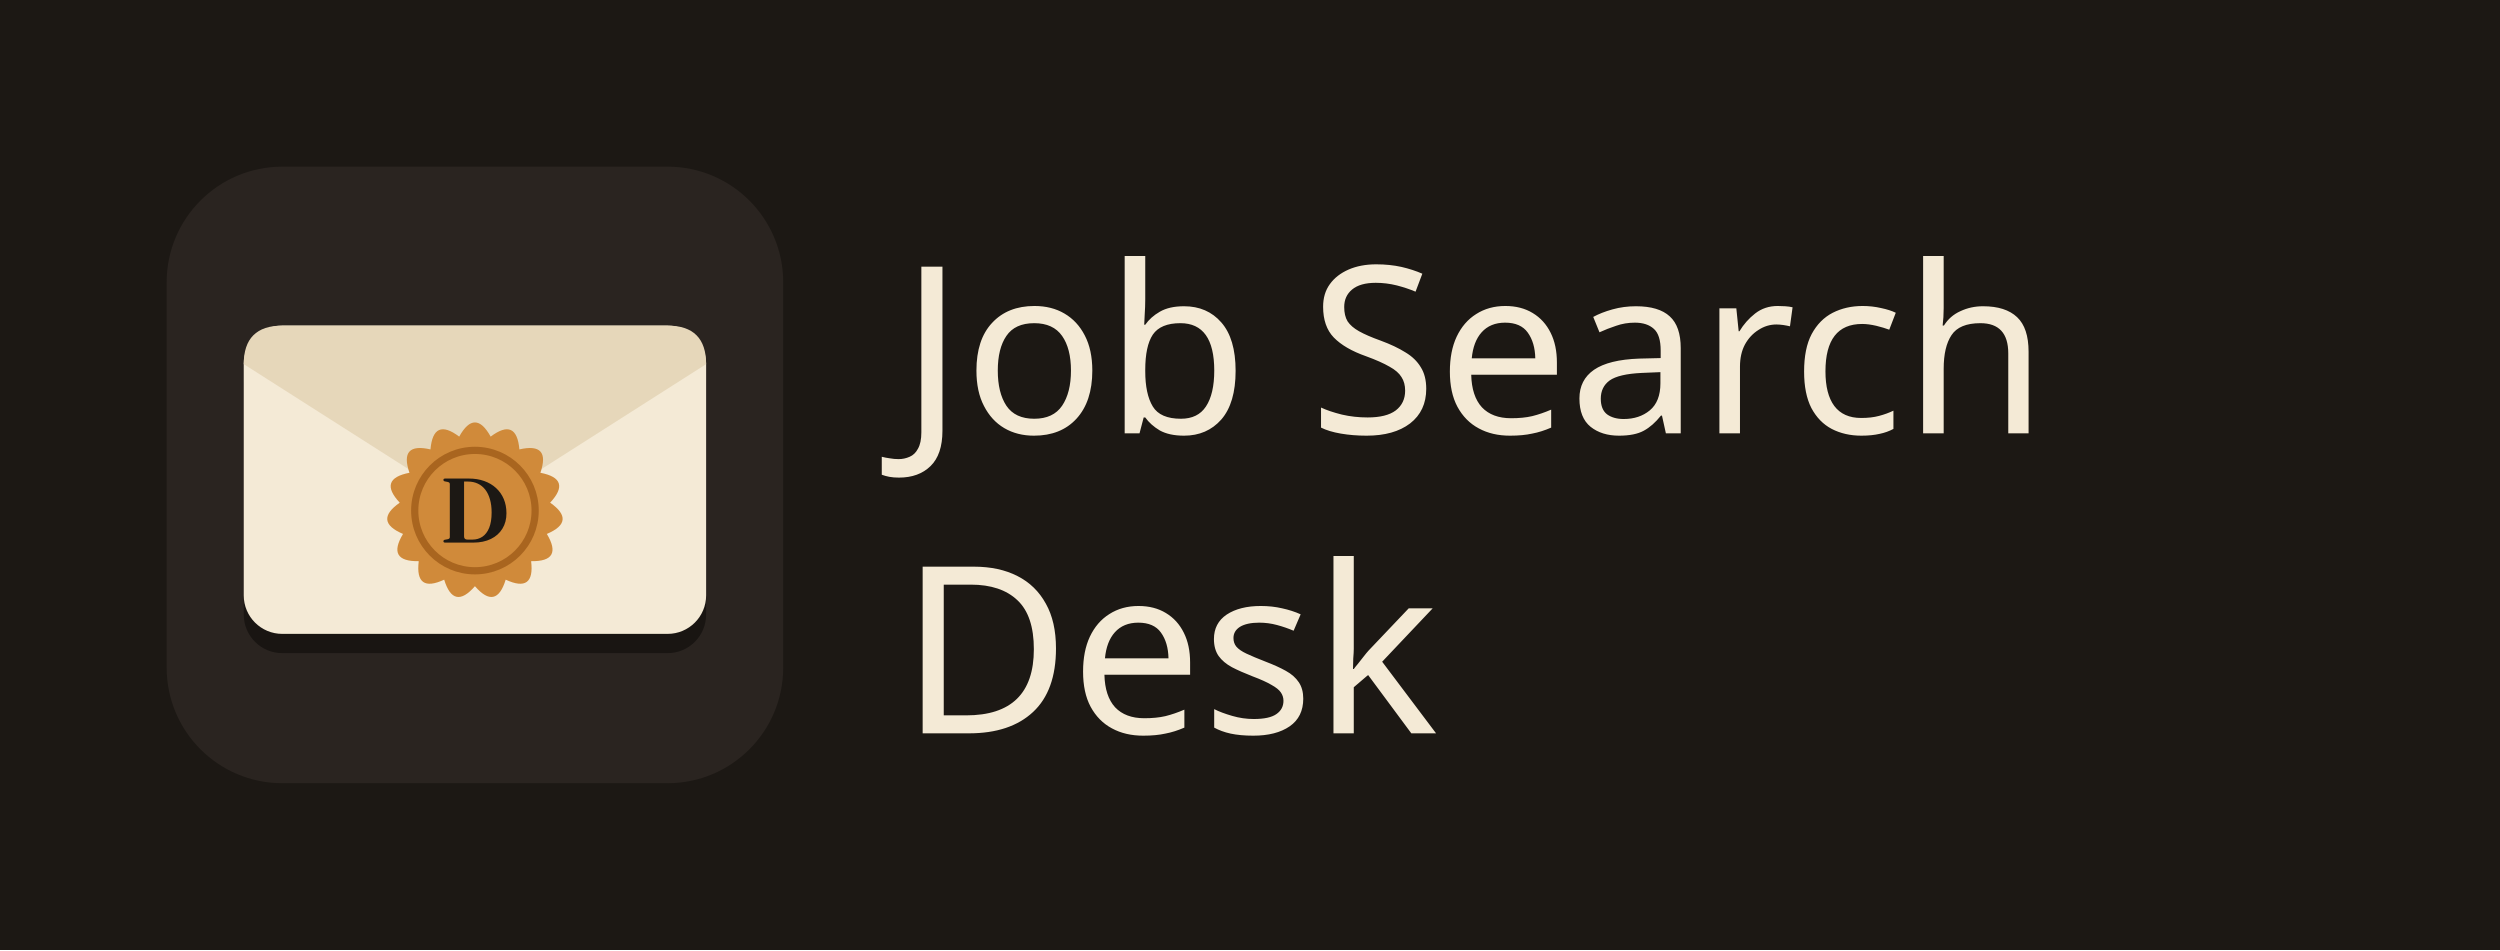
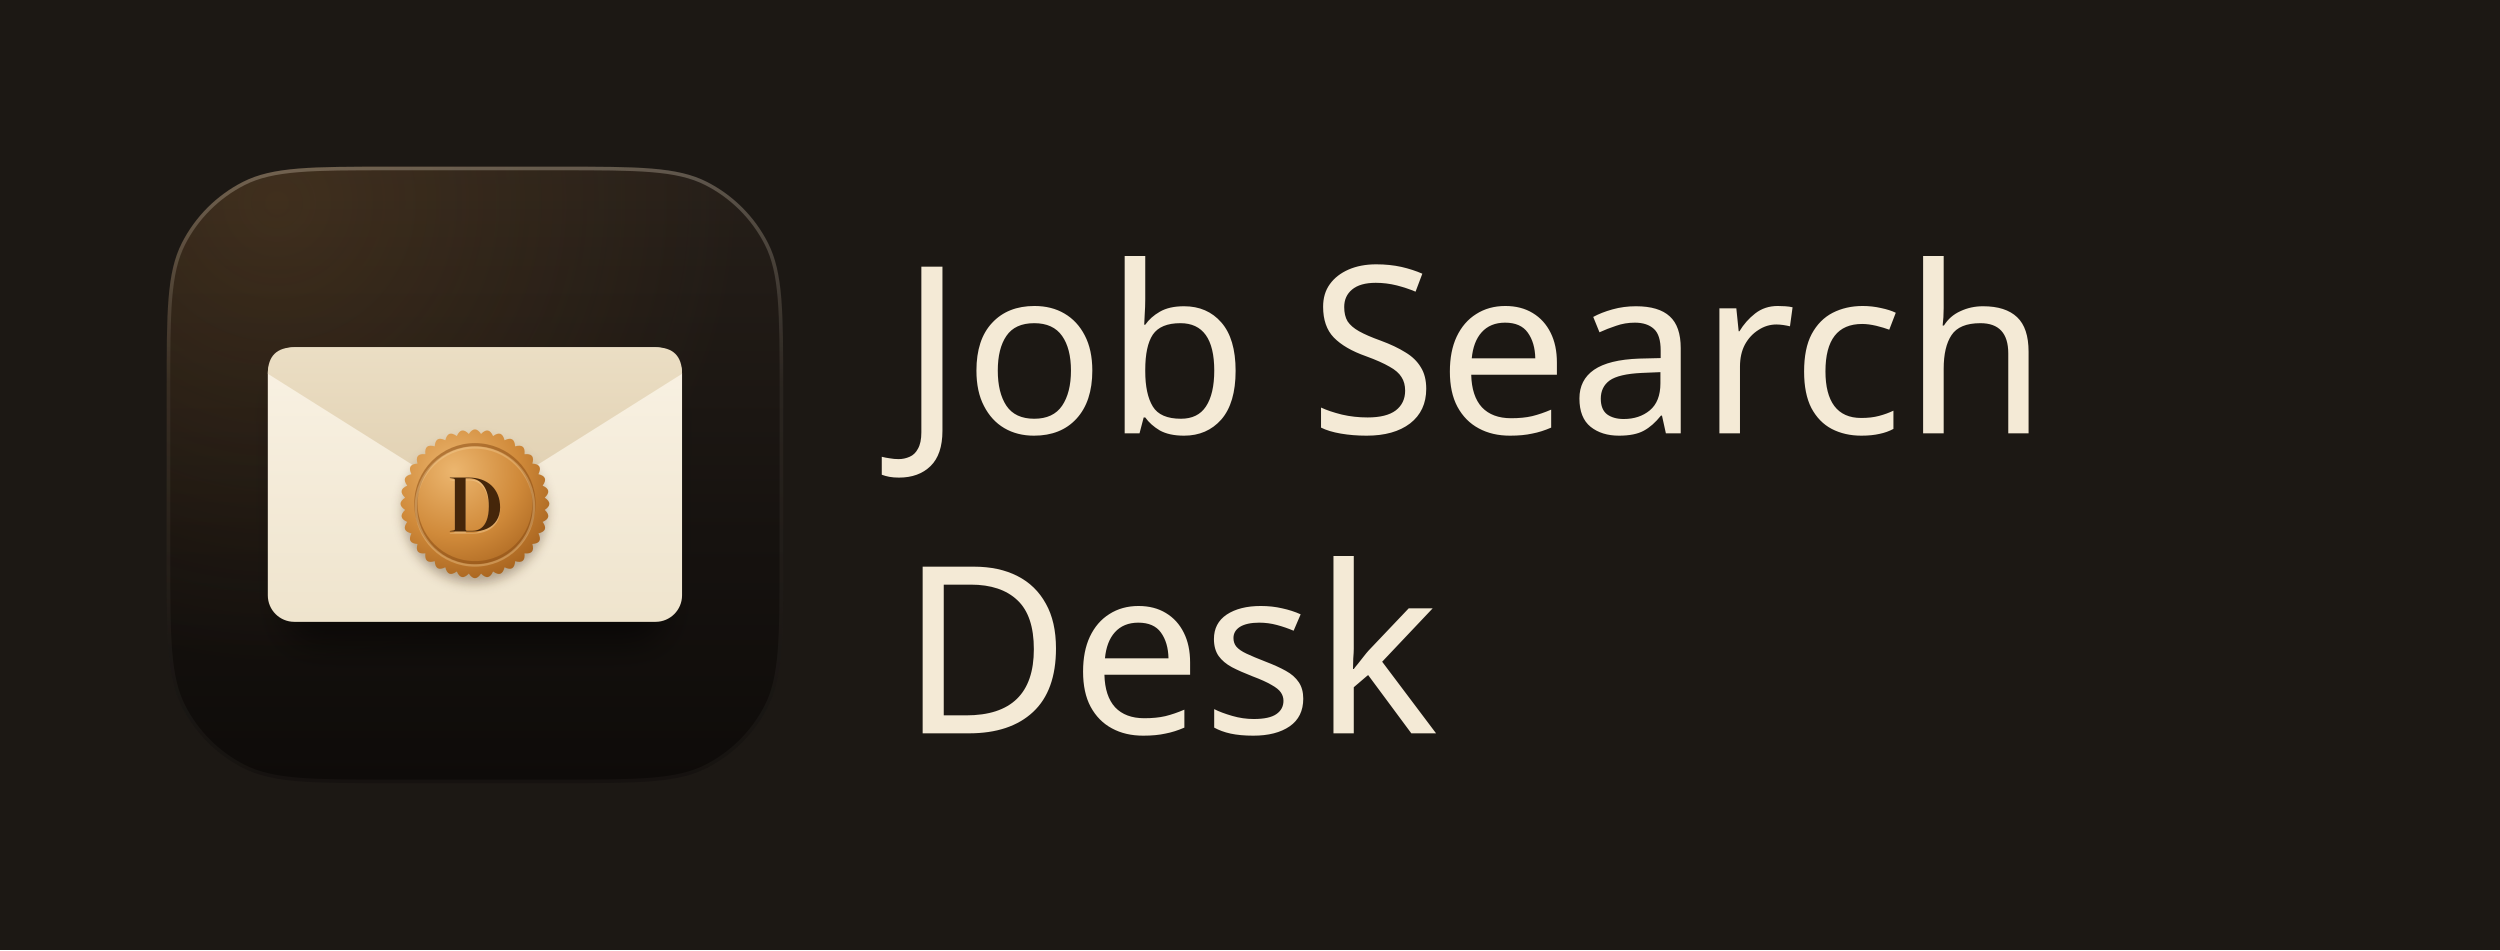
<svg xmlns="http://www.w3.org/2000/svg" width="150" height="57" viewBox="0 0 150 57">
  <rect width="150" height="57" fill="#1c1814" />
  <g transform="translate(10 10) scale(0.1445)">
-     <rect width="256" height="256" rx="48" fill="#2a2420" />
-     <rect x="32" y="74" width="192" height="128" rx="16" fill="#0b0907" opacity="0.55" />
-     <rect x="32" y="66" width="192" height="128" rx="16" fill="#f4ead6" />
-     <path d="M32 82Q32 66 48 66H208Q224 66 224 82L138 136.8Q128 144.8 118 136.8Z" fill="#e6d7ba" />
-     <path d="M121.47 112.09Q128 100.31 134.53 112.09Q145.28 103.99 146.46 117.4Q159.57 114.37 155.19 127.1Q168.41 129.67 159.23 139.52Q170.25 147.24 157.86 152.5Q164.79 164.04 151.33 163.81Q152.97 177.17 140.77 171.49Q136.83 184.36 128 174.2Q119.17 184.36 115.23 171.49Q103.03 177.17 104.67 163.81Q91.21 164.04 98.14 152.5Q85.75 147.24 96.77 139.52Q87.59 129.67 100.81 127.1Q96.43 114.37 109.54 117.4Q110.72 103.99 121.47 112.09Z" fill="#d08a3a" />
-     <circle cx="128" cy="142.8" r="25" fill="none" stroke="#a9651f" stroke-width="3" />
-     <path d="M114.91 155.54Q114.91 155.08 115.45 154.92L116.75 154.68Q117.17 154.57 117.37 154.37Q117.57 154.17 117.57 153.83V131.79Q117.57 131.43 117.37 131.23Q117.17 131.03 116.75 130.92L115.44 130.67Q114.91 130.51 114.91 130.05Q114.91 129.79 115.09 129.64Q115.27 129.5 115.64 129.5H125.49Q128.97 129.5 131.84 130.52Q134.7 131.53 136.77 133.44Q138.85 135.34 139.97 137.99Q141.09 140.65 141.09 143.94Q141.09 147.6 139.4 150.33Q137.72 153.07 134.63 154.58Q131.54 156.1 127.31 156.1H115.64Q115.26 156.1 115.09 155.95Q114.91 155.79 114.91 155.54ZM126.97 154.85Q129.32 154.85 131.11 153.65Q132.9 152.45 133.91 149.96Q134.93 147.47 134.93 143.6Q134.93 140.55 134.25 138.17Q133.58 135.78 132.3 134.12Q131.02 132.47 129.2 131.61Q127.39 130.75 125.11 130.75H123.49V153.57Q123.49 154.22 123.86 154.54Q124.23 154.85 124.95 154.85Z" fill="#1c1814" />
+     <defs>
+       <linearGradient id="tile" x1="0" y1="0" x2="0" y2="1">
+         <stop offset="0" stop-color="#261f19" />
+         <stop offset="0.6" stop-color="#16120f" />
+         <stop offset="1" stop-color="#0e0b09" />
+       </linearGradient>
+       <radialGradient id="glow" cx="0.18" cy="0.06" r="0.75">
+         <stop offset="0" stop-color="#d08a3a" stop-opacity="0.16" />
+         <stop offset="1" stop-color="#d08a3a" stop-opacity="0" />
+       </radialGradient>
+       <linearGradient id="rim" x1="0" y1="0" x2="0" y2="1">
+         <stop offset="0" stop-color="#fff3de" stop-opacity="0.26" />
+         <stop offset="0.35" stop-color="#fff3de" stop-opacity="0.06" />
+         <stop offset="1" stop-color="#fff3de" stop-opacity="0.03" />
+       </linearGradient>
+       <linearGradient id="paper" x1="0" y1="0" x2="0" y2="1">
+         <stop offset="0" stop-color="#f9f2e4" />
+         <stop offset="1" stop-color="#efe4cd" />
+       </linearGradient>
+       <linearGradient id="flap" x1="0" y1="0" x2="0" y2="1">
+         <stop offset="0" stop-color="#ebdec4" />
+         <stop offset="1" stop-color="#e0cfb0" />
+       </linearGradient>
+       <radialGradient id="seal" cx="0.36" cy="0.28" r="0.8">
+         <stop offset="0" stop-color="#ecb66f" />
+         <stop offset="0.55" stop-color="#d08a3a" />
+         <stop offset="1" stop-color="#a4601c" />
+       </radialGradient>
+       <clipPath id="edge">
+         <path d="M163.2 0c32.48 0 48.72 0 61.13 6.32a58 58 0 0 1 25.35 25.35c6.32 12.41 6.32 28.65 6.32 61.13L256 163.2c0 32.48 0 48.72 -6.32 61.13a58 58 0 0 1 -25.35 25.35c-12.41 6.32 -28.65 6.32 -61.13 6.32L92.8 256c-32.48 0 -48.72 0 -61.13 -6.32a58 58 0 0 1 -25.35 -25.35c-6.32 -12.41 -6.32 -28.65 -6.32 -61.13L0 92.8c0 -32.48 0 -48.72 6.32 -61.13a58 58 0 0 1 25.35 -25.35c12.41 -6.32 28.65 -6.32 61.13 -6.32Z" />
+       </clipPath>
+       <filter id="lift" x="-30%" y="-30%" width="160%" height="170%">
+         <feGaussianBlur stdDeviation="7" />
+       </filter>
+       <filter id="press" x="-40%" y="-40%" width="180%" height="180%">
+         <feGaussianBlur stdDeviation="2.2" />
+       </filter>
+     </defs>
+     <path d="M163.2 0c32.48 0 48.72 0 61.13 6.32a58 58 0 0 1 25.35 25.35c6.32 12.41 6.32 28.65 6.32 61.13L256 163.2c0 32.48 0 48.72 -6.32 61.13a58 58 0 0 1 -25.35 25.35c-12.41 6.32 -28.65 6.32 -61.13 6.32L92.8 256c-32.48 0 -48.72 0 -61.13 -6.32a58 58 0 0 1 -25.35 -25.35c-6.32 -12.41 -6.32 -28.65 -6.32 -61.13L0 92.8c0 -32.48 0 -48.72 6.32 -61.13a58 58 0 0 1 25.35 -25.35c12.41 -6.32 28.65 -6.32 61.13 -6.32Z" fill="url(#tile)" />
+     <path d="M163.2 0c32.48 0 48.72 0 61.13 6.32a58 58 0 0 1 25.35 25.35c6.32 12.41 6.32 28.65 6.32 61.13L256 163.2c0 32.48 0 48.72 -6.32 61.13a58 58 0 0 1 -25.35 25.35c-12.41 6.32 -28.65 6.32 -61.13 6.32L92.8 256c-32.48 0 -48.72 0 -61.13 -6.32a58 58 0 0 1 -25.35 -25.35c-6.32 -12.41 -6.32 -28.65 -6.32 -61.13L0 92.8c0 -32.48 0 -48.72 6.32 -61.13a58 58 0 0 1 25.35 -25.35c12.41 -6.32 28.65 -6.32 61.13 -6.32Z" fill="url(#glow)" />
+     <rect x="50" y="89" width="156" height="108" rx="11" fill="#000" opacity="0.55" filter="url(#lift)" />
+     <rect x="42" y="75" width="172" height="114" rx="11" fill="url(#paper)" />
+     <path d="M42 86Q42 75 53 75H203Q214 75 214 86L137 134.48Q128 141.48 119 134.48Z" fill="url(#flap)" />
+     <circle cx="128" cy="142.98" r="30" fill="#3a2410" opacity="0.35" filter="url(#press)" />
+     <path d="M125.46 110.99Q128 107.17 130.54 110.99Q133.7 107.67 135.53 111.87Q139.22 109.15 140.3 113.61Q144.41 111.57 144.69 116.14Q149.09 114.85 148.58 119.4Q153.13 118.89 151.84 123.29Q156.41 123.57 154.37 127.68Q158.83 128.76 156.11 132.45Q160.31 134.28 156.99 137.44Q160.81 139.98 156.99 142.52Q160.31 145.68 156.11 147.51Q158.83 151.2 154.37 152.28Q156.41 156.39 151.84 156.67Q153.13 161.07 148.58 160.56Q149.09 165.11 144.69 163.82Q144.41 168.39 140.3 166.35Q139.22 170.81 135.53 168.09Q133.7 172.29 130.54 168.97Q128 172.79 125.46 168.97Q122.3 172.29 120.47 168.09Q116.78 170.81 115.7 166.35Q111.59 168.39 111.31 163.82Q106.91 165.11 107.42 160.56Q102.87 161.07 104.16 156.67Q99.59 156.39 101.63 152.28Q97.17 151.2 99.89 147.51Q95.69 145.68 99.01 142.52Q95.19 139.98 99.01 137.44Q95.69 134.28 99.89 132.45Q97.17 128.76 101.63 127.68Q99.59 123.57 104.16 123.29Q102.87 118.89 107.42 119.4Q106.91 114.85 111.31 116.14Q111.59 111.57 115.7 113.61Q116.78 109.15 120.47 111.87Q122.3 107.67 125.46 110.99Z" fill="url(#seal)" />
+     <circle cx="128" cy="139.98" r="24.5" fill="none" stroke="#8a4d15" stroke-opacity="0.55" stroke-width="1.4" />
+     <circle cx="128" cy="141.08" r="24.5" fill="none" stroke="#f6d39f" stroke-opacity="0.35" stroke-width="1" />
+     <path d="M117.54 151.38Q117.54 151.28 117.71 151.26L119.09 151.05Q119.4 151 119.52 150.89Q119.65 150.79 119.65 150.59V130Q119.65 129.78 119.52 129.67Q119.39 129.56 119.1 129.51L117.69 129.29Q117.54 129.27 117.54 129.17Q117.54 129.12 117.58 129.1Q117.62 129.08 117.69 129.08H125.42Q128.32 129.08 130.71 129.92Q133.1 130.76 134.84 132.37Q136.57 133.98 137.51 136.28Q138.46 138.58 138.46 141.5Q138.46 144.65 137.03 146.88Q135.61 149.12 133.05 150.3Q130.49 151.48 127.07 151.48H117.69Q117.61 151.48 117.58 151.45Q117.54 151.42 117.54 151.38ZM127.07 151.19Q129 151.19 130.51 150.13Q132.01 149.07 132.88 146.82Q133.75 144.57 133.75 141Q133.75 138.19 133.19 136.02Q132.62 133.85 131.54 132.37Q130.45 130.89 128.92 130.13Q127.38 129.37 125.43 129.37H124.13V150.6Q124.13 150.88 124.29 151.03Q124.44 151.19 124.73 151.19Z" fill="#f6d39f" fill-opacity="0.45" transform="translate(0 0.9)" />
+     <path d="M117.54 151.38Q117.54 151.28 117.71 151.26L119.09 151.05Q119.4 151 119.52 150.89Q119.65 150.79 119.65 150.59V130Q119.65 129.78 119.52 129.67Q119.39 129.56 119.1 129.51L117.69 129.29Q117.54 129.27 117.54 129.17Q117.54 129.12 117.58 129.1Q117.62 129.08 117.69 129.08H125.42Q128.32 129.08 130.71 129.92Q133.1 130.76 134.84 132.37Q136.57 133.98 137.51 136.28Q138.46 138.58 138.46 141.5Q138.46 144.65 137.03 146.88Q135.61 149.12 133.05 150.3Q130.49 151.48 127.07 151.48H117.69Q117.61 151.48 117.58 151.45Q117.54 151.42 117.54 151.38ZM127.07 151.19Q129 151.19 130.51 150.13Q132.01 149.07 132.88 146.82Q133.75 144.57 133.75 141Q133.75 138.19 133.19 136.02Q132.62 133.85 131.54 132.37Q130.45 130.89 128.92 130.13Q127.38 129.37 125.43 129.37H124.13V150.6Q124.13 150.88 124.29 151.03Q124.44 151.19 124.73 151.19Z" fill="#45260a" />
+     <path d="M163.2 0c32.48 0 48.72 0 61.13 6.32a58 58 0 0 1 25.35 25.35c6.32 12.41 6.32 28.65 6.32 61.13L256 163.2c0 32.48 0 48.72 -6.32 61.13a58 58 0 0 1 -25.35 25.35c-12.41 6.32 -28.65 6.32 -61.13 6.32L92.8 256c-32.48 0 -48.72 0 -61.13 -6.32a58 58 0 0 1 -25.35 -25.35c-6.32 -12.41 -6.32 -28.65 -6.32 -61.13L0 92.8c0 -32.48 0 -48.72 6.32 -61.13a58 58 0 0 1 25.35 -25.35c12.41 -6.32 28.65 -6.32 61.13 -6.32Z" fill="none" stroke="url(#rim)" stroke-width="3" clip-path="url(#edge)" />
  </g>
  <text x="54" y="26" font-family="Fraunces" font-weight="360" font-size="14" fill="#f4ead6">Job Search</text>
  <text x="54" y="44" font-family="Fraunces" font-weight="360" font-size="14" fill="#f4ead6">Desk</text>
</svg>
